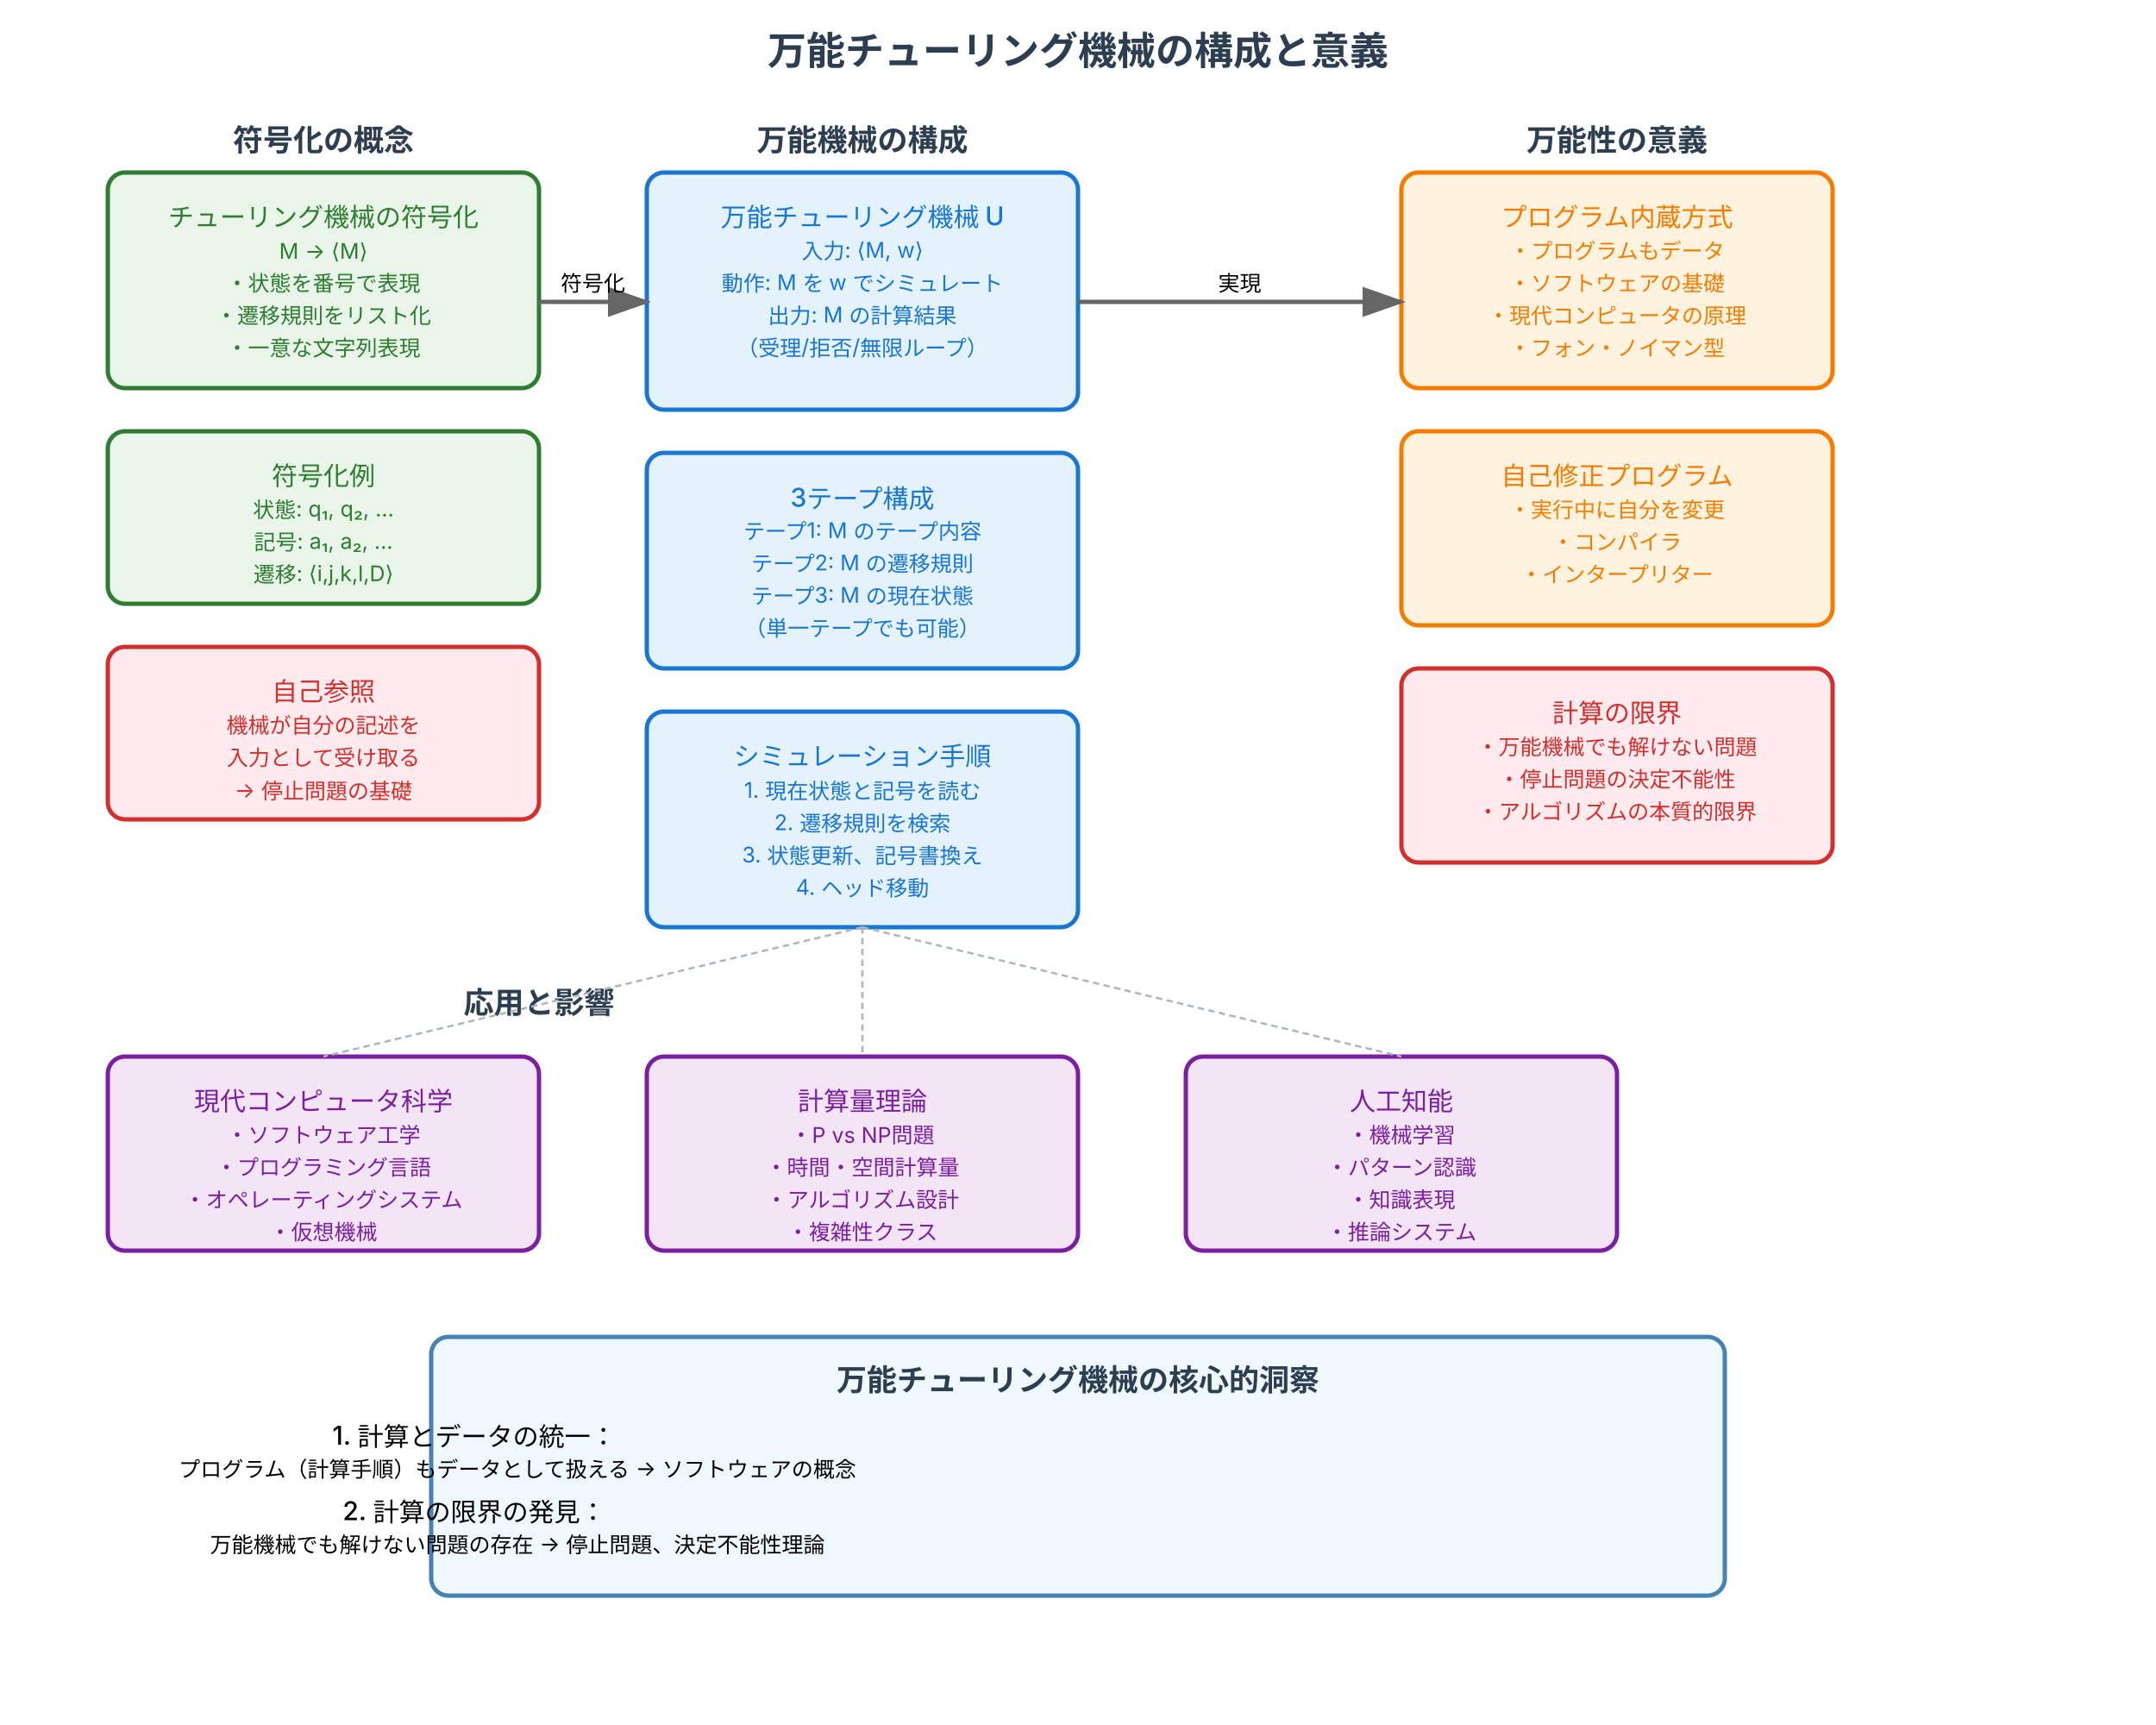
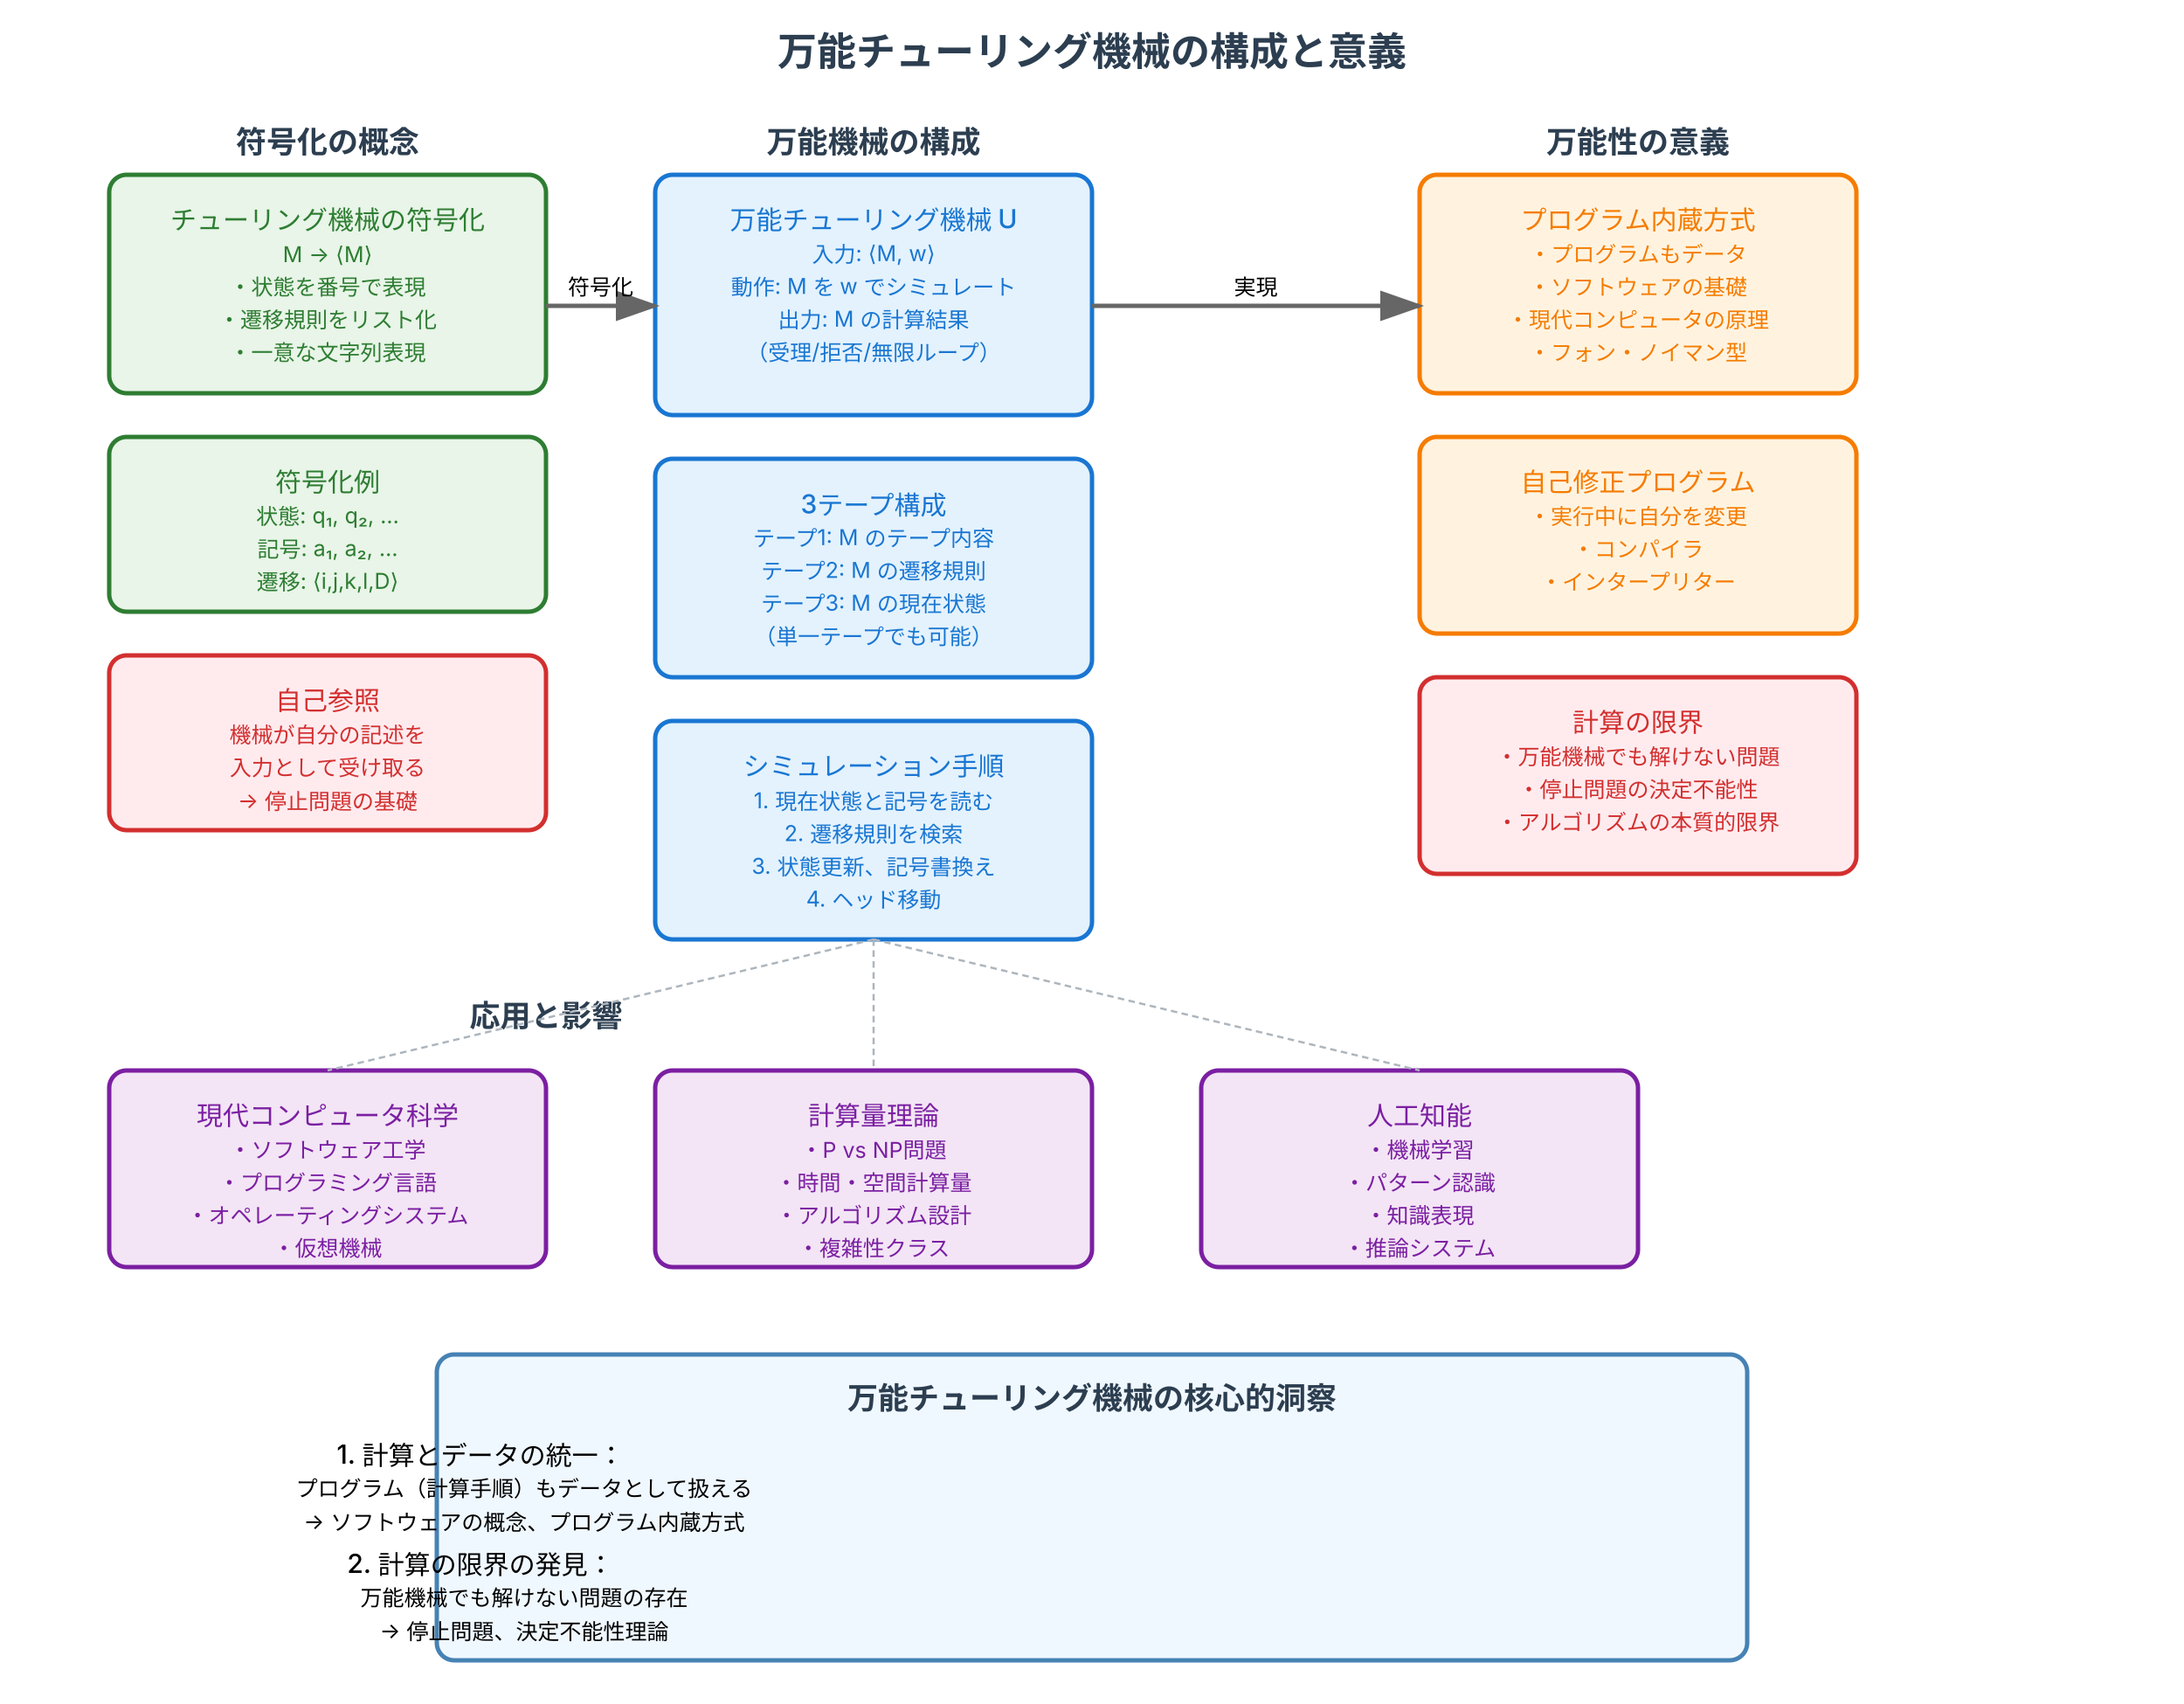
- <svg xmlns="http://www.w3.org/2000/svg" viewBox="0 0 1000 800" width="1000" height="800">
+ <svg xmlns="http://www.w3.org/2000/svg" viewBox="0 0 1000 780" width="1000" height="780">
  <defs>
    <style>
      .encoding-box { fill: #e8f5e8; stroke: #2e7d32; stroke-width: 2; rx: 8; }
      .utm-box { fill: #e3f2fd; stroke: #1976d2; stroke-width: 2; rx: 8; }
      .significance-box { fill: #fff3e0; stroke: #f57c00; stroke-width: 2; rx: 8; }
      .applications-box { fill: #f3e5f5; stroke: #7b1fa2; stroke-width: 2; rx: 8; }
      .selfref-box { fill: #ffebee; stroke: #d32f2f; stroke-width: 2; rx: 8; }
      
      .title-text { font-family: 'Inter', 'Helvetica Neue', Helvetica, sans-serif; font-size: 18px; font-weight: 700; fill: #2c3e50; text-anchor: middle; }
      .section-title { font-family: 'Inter', 'Helvetica Neue', Helvetica, sans-serif; font-size: 14px; font-weight: 600; fill: #2c3e50; text-anchor: middle; }
      .main-text { font-family: 'Inter', 'Helvetica Neue', Helvetica, sans-serif; font-size: 12px; font-weight: 500; text-anchor: middle; }
      .detail-text { font-family: 'Inter', 'Helvetica Neue', Helvetica, sans-serif; font-size: 10px; text-anchor: middle; }
      .flow-arrow { stroke: #666; stroke-width: 2; fill: none; marker-end: url(#arrowhead); }
      .connection-line { stroke: #adb5bd; stroke-width: 1; fill: none; stroke-dasharray: 3,2; }
    </style>
    <marker id="arrowhead" markerWidth="10" markerHeight="7" refX="9" refY="3.5" orient="auto">
      <polygon points="0 0, 10 3.5, 0 7" fill="#666" />
    </marker>
  </defs>
-   <rect width="1000" height="800" fill="#ffffff" />
+   <rect width="1000" height="780" fill="#ffffff" />
  <text x="500" y="30" class="title-text">万能チューリング機械の構成と意義</text>
  <text x="150" y="70" class="section-title">符号化の概念</text>
  <rect x="50" y="80" width="200" height="100" class="encoding-box" />
  <text x="150" y="105" class="main-text" fill="#2e7d32">チューリング機械の符号化</text>
  <text x="150" y="120" class="detail-text" fill="#2e7d32">M → ⟨M⟩</text>
  <text x="150" y="135" class="detail-text" fill="#2e7d32">・状態を番号で表現</text>
  <text x="150" y="150" class="detail-text" fill="#2e7d32">・遷移規則をリスト化</text>
  <text x="150" y="165" class="detail-text" fill="#2e7d32">・一意な文字列表現</text>
  <rect x="50" y="200" width="200" height="80" class="encoding-box" />
  <text x="150" y="225" class="main-text" fill="#2e7d32">符号化例</text>
  <text x="150" y="240" class="detail-text" fill="#2e7d32">状態: q₁, q₂, ...</text>
  <text x="150" y="255" class="detail-text" fill="#2e7d32">記号: a₁, a₂, ...</text>
  <text x="150" y="270" class="detail-text" fill="#2e7d32">遷移: ⟨i,j,k,l,D⟩</text>
  <rect x="50" y="300" width="200" height="80" class="selfref-box" />
  <text x="150" y="325" class="main-text" fill="#d32f2f">自己参照</text>
  <text x="150" y="340" class="detail-text" fill="#d32f2f">機械が自分の記述を</text>
  <text x="150" y="355" class="detail-text" fill="#d32f2f">入力として受け取る</text>
  <text x="150" y="370" class="detail-text" fill="#d32f2f">→ 停止問題の基礎</text>
  <text x="400" y="70" class="section-title">万能機械の構成</text>
  <rect x="300" y="80" width="200" height="110" class="utm-box" />
  <text x="400" y="105" class="main-text" fill="#1976d2">万能チューリング機械 U</text>
  <text x="400" y="120" class="detail-text" fill="#1976d2">入力: ⟨M, w⟩</text>
  <text x="400" y="135" class="detail-text" fill="#1976d2">動作: M を w でシミュレート</text>
  <text x="400" y="150" class="detail-text" fill="#1976d2">出力: M の計算結果</text>
  <text x="400" y="165" class="detail-text" fill="#1976d2">（受理/拒否/無限ループ）</text>
  <rect x="300" y="210" width="200" height="100" class="utm-box" />
  <text x="400" y="235" class="main-text" fill="#1976d2">3テープ構成</text>
  <text x="400" y="250" class="detail-text" fill="#1976d2">テープ1: M のテープ内容</text>
  <text x="400" y="265" class="detail-text" fill="#1976d2">テープ2: M の遷移規則</text>
  <text x="400" y="280" class="detail-text" fill="#1976d2">テープ3: M の現在状態</text>
  <text x="400" y="295" class="detail-text" fill="#1976d2">（単一テープでも可能）</text>
  <rect x="300" y="330" width="200" height="100" class="utm-box" />
  <text x="400" y="355" class="main-text" fill="#1976d2">シミュレーション手順</text>
  <text x="400" y="370" class="detail-text" fill="#1976d2">1. 現在状態と記号を読む</text>
  <text x="400" y="385" class="detail-text" fill="#1976d2">2. 遷移規則を検索</text>
  <text x="400" y="400" class="detail-text" fill="#1976d2">3. 状態更新、記号書換え</text>
  <text x="400" y="415" class="detail-text" fill="#1976d2">4. ヘッド移動</text>
  <text x="750" y="70" class="section-title">万能性の意義</text>
  <rect x="650" y="80" width="200" height="100" class="significance-box" />
  <text x="750" y="105" class="main-text" fill="#f57c00">プログラム内蔵方式</text>
  <text x="750" y="120" class="detail-text" fill="#f57c00">・プログラムもデータ</text>
  <text x="750" y="135" class="detail-text" fill="#f57c00">・ソフトウェアの基礎</text>
  <text x="750" y="150" class="detail-text" fill="#f57c00">・現代コンピュータの原理</text>
  <text x="750" y="165" class="detail-text" fill="#f57c00">・フォン・ノイマン型</text>
  <rect x="650" y="200" width="200" height="90" class="significance-box" />
  <text x="750" y="225" class="main-text" fill="#f57c00">自己修正プログラム</text>
  <text x="750" y="240" class="detail-text" fill="#f57c00">・実行中に自分を変更</text>
  <text x="750" y="255" class="detail-text" fill="#f57c00">・コンパイラ</text>
  <text x="750" y="270" class="detail-text" fill="#f57c00">・インタープリター</text>
  <rect x="650" y="310" width="200" height="90" class="selfref-box" />
  <text x="750" y="335" class="main-text" fill="#d32f2f">計算の限界</text>
  <text x="750" y="350" class="detail-text" fill="#d32f2f">・万能機械でも解けない問題</text>
  <text x="750" y="365" class="detail-text" fill="#d32f2f">・停止問題の決定不能性</text>
  <text x="750" y="380" class="detail-text" fill="#d32f2f">・アルゴリズムの本質的限界</text>
  <text x="250" y="470" class="section-title">応用と影響</text>
  <rect x="50" y="490" width="200" height="90" class="applications-box" />
  <text x="150" y="515" class="main-text" fill="#7b1fa2">現代コンピュータ科学</text>
  <text x="150" y="530" class="detail-text" fill="#7b1fa2">・ソフトウェア工学</text>
  <text x="150" y="545" class="detail-text" fill="#7b1fa2">・プログラミング言語</text>
  <text x="150" y="560" class="detail-text" fill="#7b1fa2">・オペレーティングシステム</text>
  <text x="150" y="575" class="detail-text" fill="#7b1fa2">・仮想機械</text>
  <rect x="300" y="490" width="200" height="90" class="applications-box" />
  <text x="400" y="515" class="main-text" fill="#7b1fa2">計算量理論</text>
  <text x="400" y="530" class="detail-text" fill="#7b1fa2">・P vs NP問題</text>
  <text x="400" y="545" class="detail-text" fill="#7b1fa2">・時間・空間計算量</text>
  <text x="400" y="560" class="detail-text" fill="#7b1fa2">・アルゴリズム設計</text>
  <text x="400" y="575" class="detail-text" fill="#7b1fa2">・複雑性クラス</text>
  <rect x="550" y="490" width="200" height="90" class="applications-box" />
  <text x="650" y="515" class="main-text" fill="#7b1fa2">人工知能</text>
  <text x="650" y="530" class="detail-text" fill="#7b1fa2">・機械学習</text>
  <text x="650" y="545" class="detail-text" fill="#7b1fa2">・パターン認識</text>
  <text x="650" y="560" class="detail-text" fill="#7b1fa2">・知識表現</text>
  <text x="650" y="575" class="detail-text" fill="#7b1fa2">・推論システム</text>
  <line x1="250" y1="140" x2="300" y2="140" class="flow-arrow" />
  <line x1="500" y1="140" x2="650" y2="140" class="flow-arrow" />
  <text x="275" y="135" class="detail-text">符号化</text>
  <text x="575" y="135" class="detail-text">実現</text>
  <line x1="400" y1="430" x2="150" y2="490" class="connection-line" />
  <line x1="400" y1="430" x2="400" y2="490" class="connection-line" />
  <line x1="400" y1="430" x2="650" y2="490" class="connection-line" />
-   <rect x="200" y="620" width="600" height="120" rx="8" fill="#f0f8ff" stroke="#4682b4" stroke-width="2" />
+   <rect x="200" y="620" width="600" height="140" rx="8" fill="#f0f8ff" stroke="#4682b4" stroke-width="2" />
  <text x="500" y="645" class="section-title">万能チューリング機械の核心的洞察</text>
  <text x="220" y="670" class="main-text" text-anchor="start">1. 計算とデータの統一：</text>
-   <text x="240" y="685" class="detail-text" text-anchor="start">プログラム（計算手順）もデータとして扱える → ソフトウェアの概念</text>
-   <text x="220" y="705" class="main-text" text-anchor="start">2. 計算の限界の発見：</text>
-   <text x="240" y="720" class="detail-text" text-anchor="start">万能機械でも解けない問題の存在 → 停止問題、決定不能性理論</text>
+   <text x="240" y="685" class="detail-text" text-anchor="start">プログラム（計算手順）もデータとして扱える</text>
+   <text x="240" y="700" class="detail-text" text-anchor="start">→ ソフトウェアの概念、プログラム内蔵方式</text>
+   <text x="220" y="720" class="main-text" text-anchor="start">2. 計算の限界の発見：</text>
+   <text x="240" y="735" class="detail-text" text-anchor="start">万能機械でも解けない問題の存在</text>
+   <text x="240" y="750" class="detail-text" text-anchor="start">→ 停止問題、決定不能性理論</text>
</svg>
